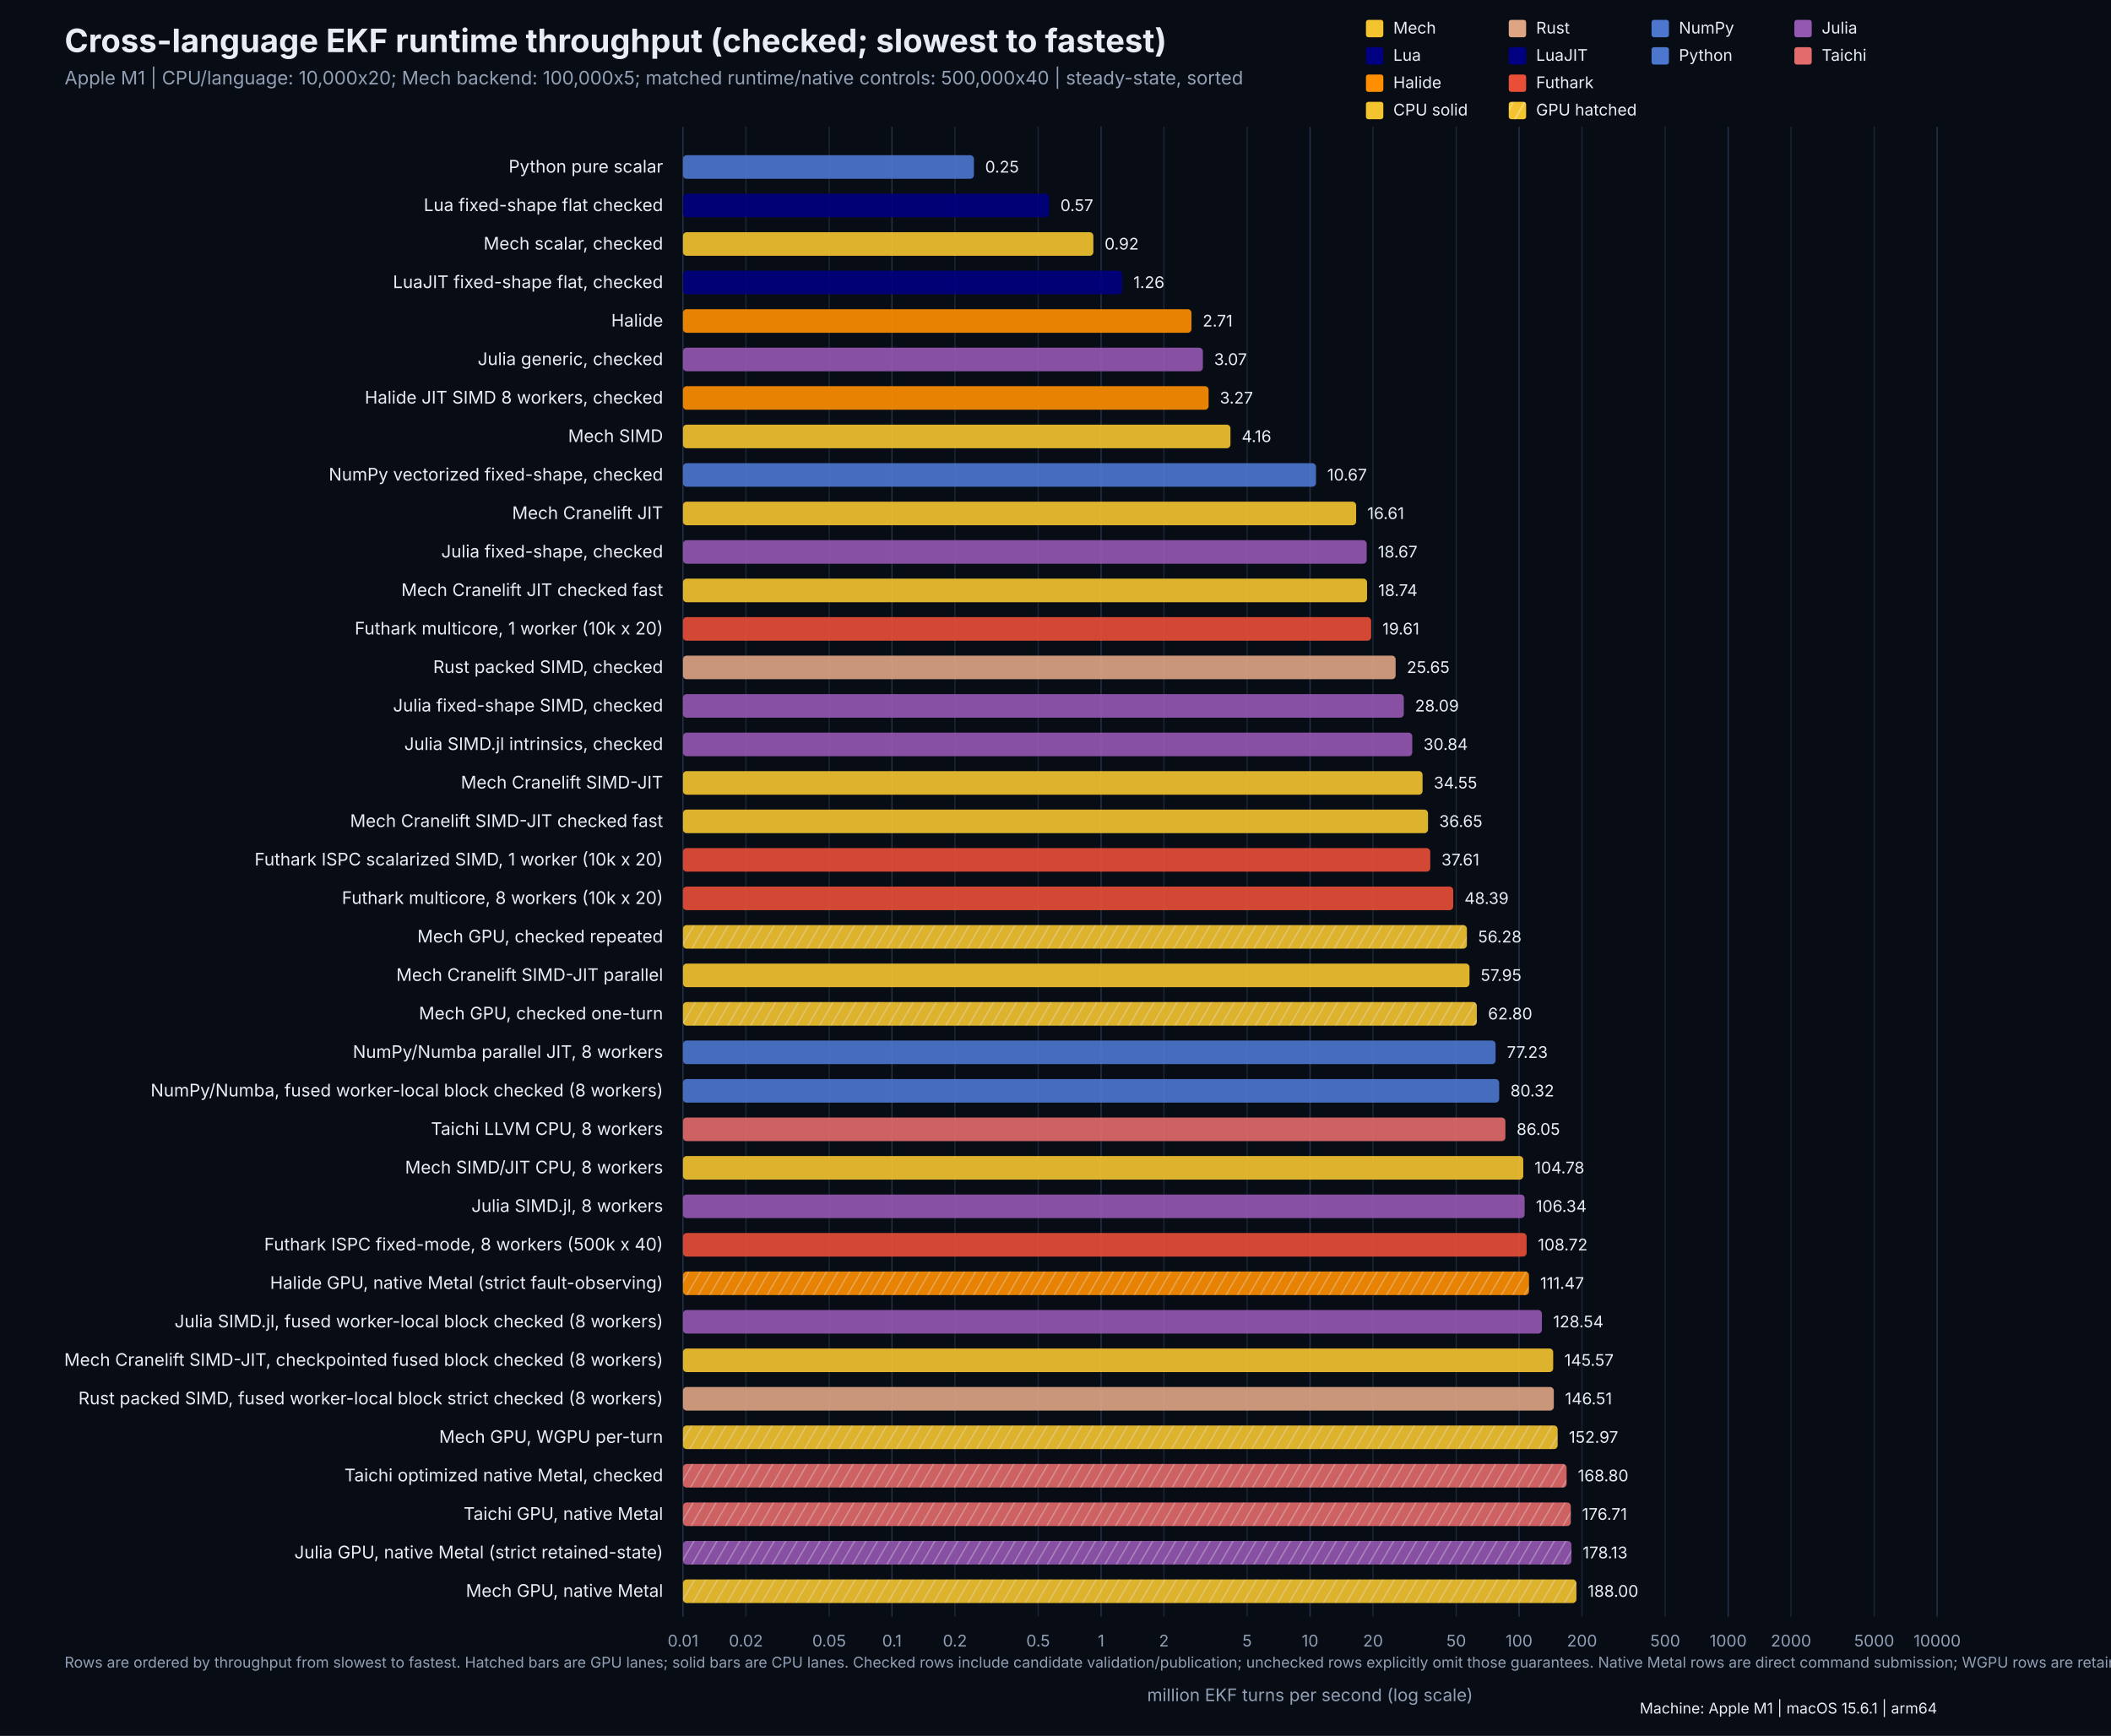
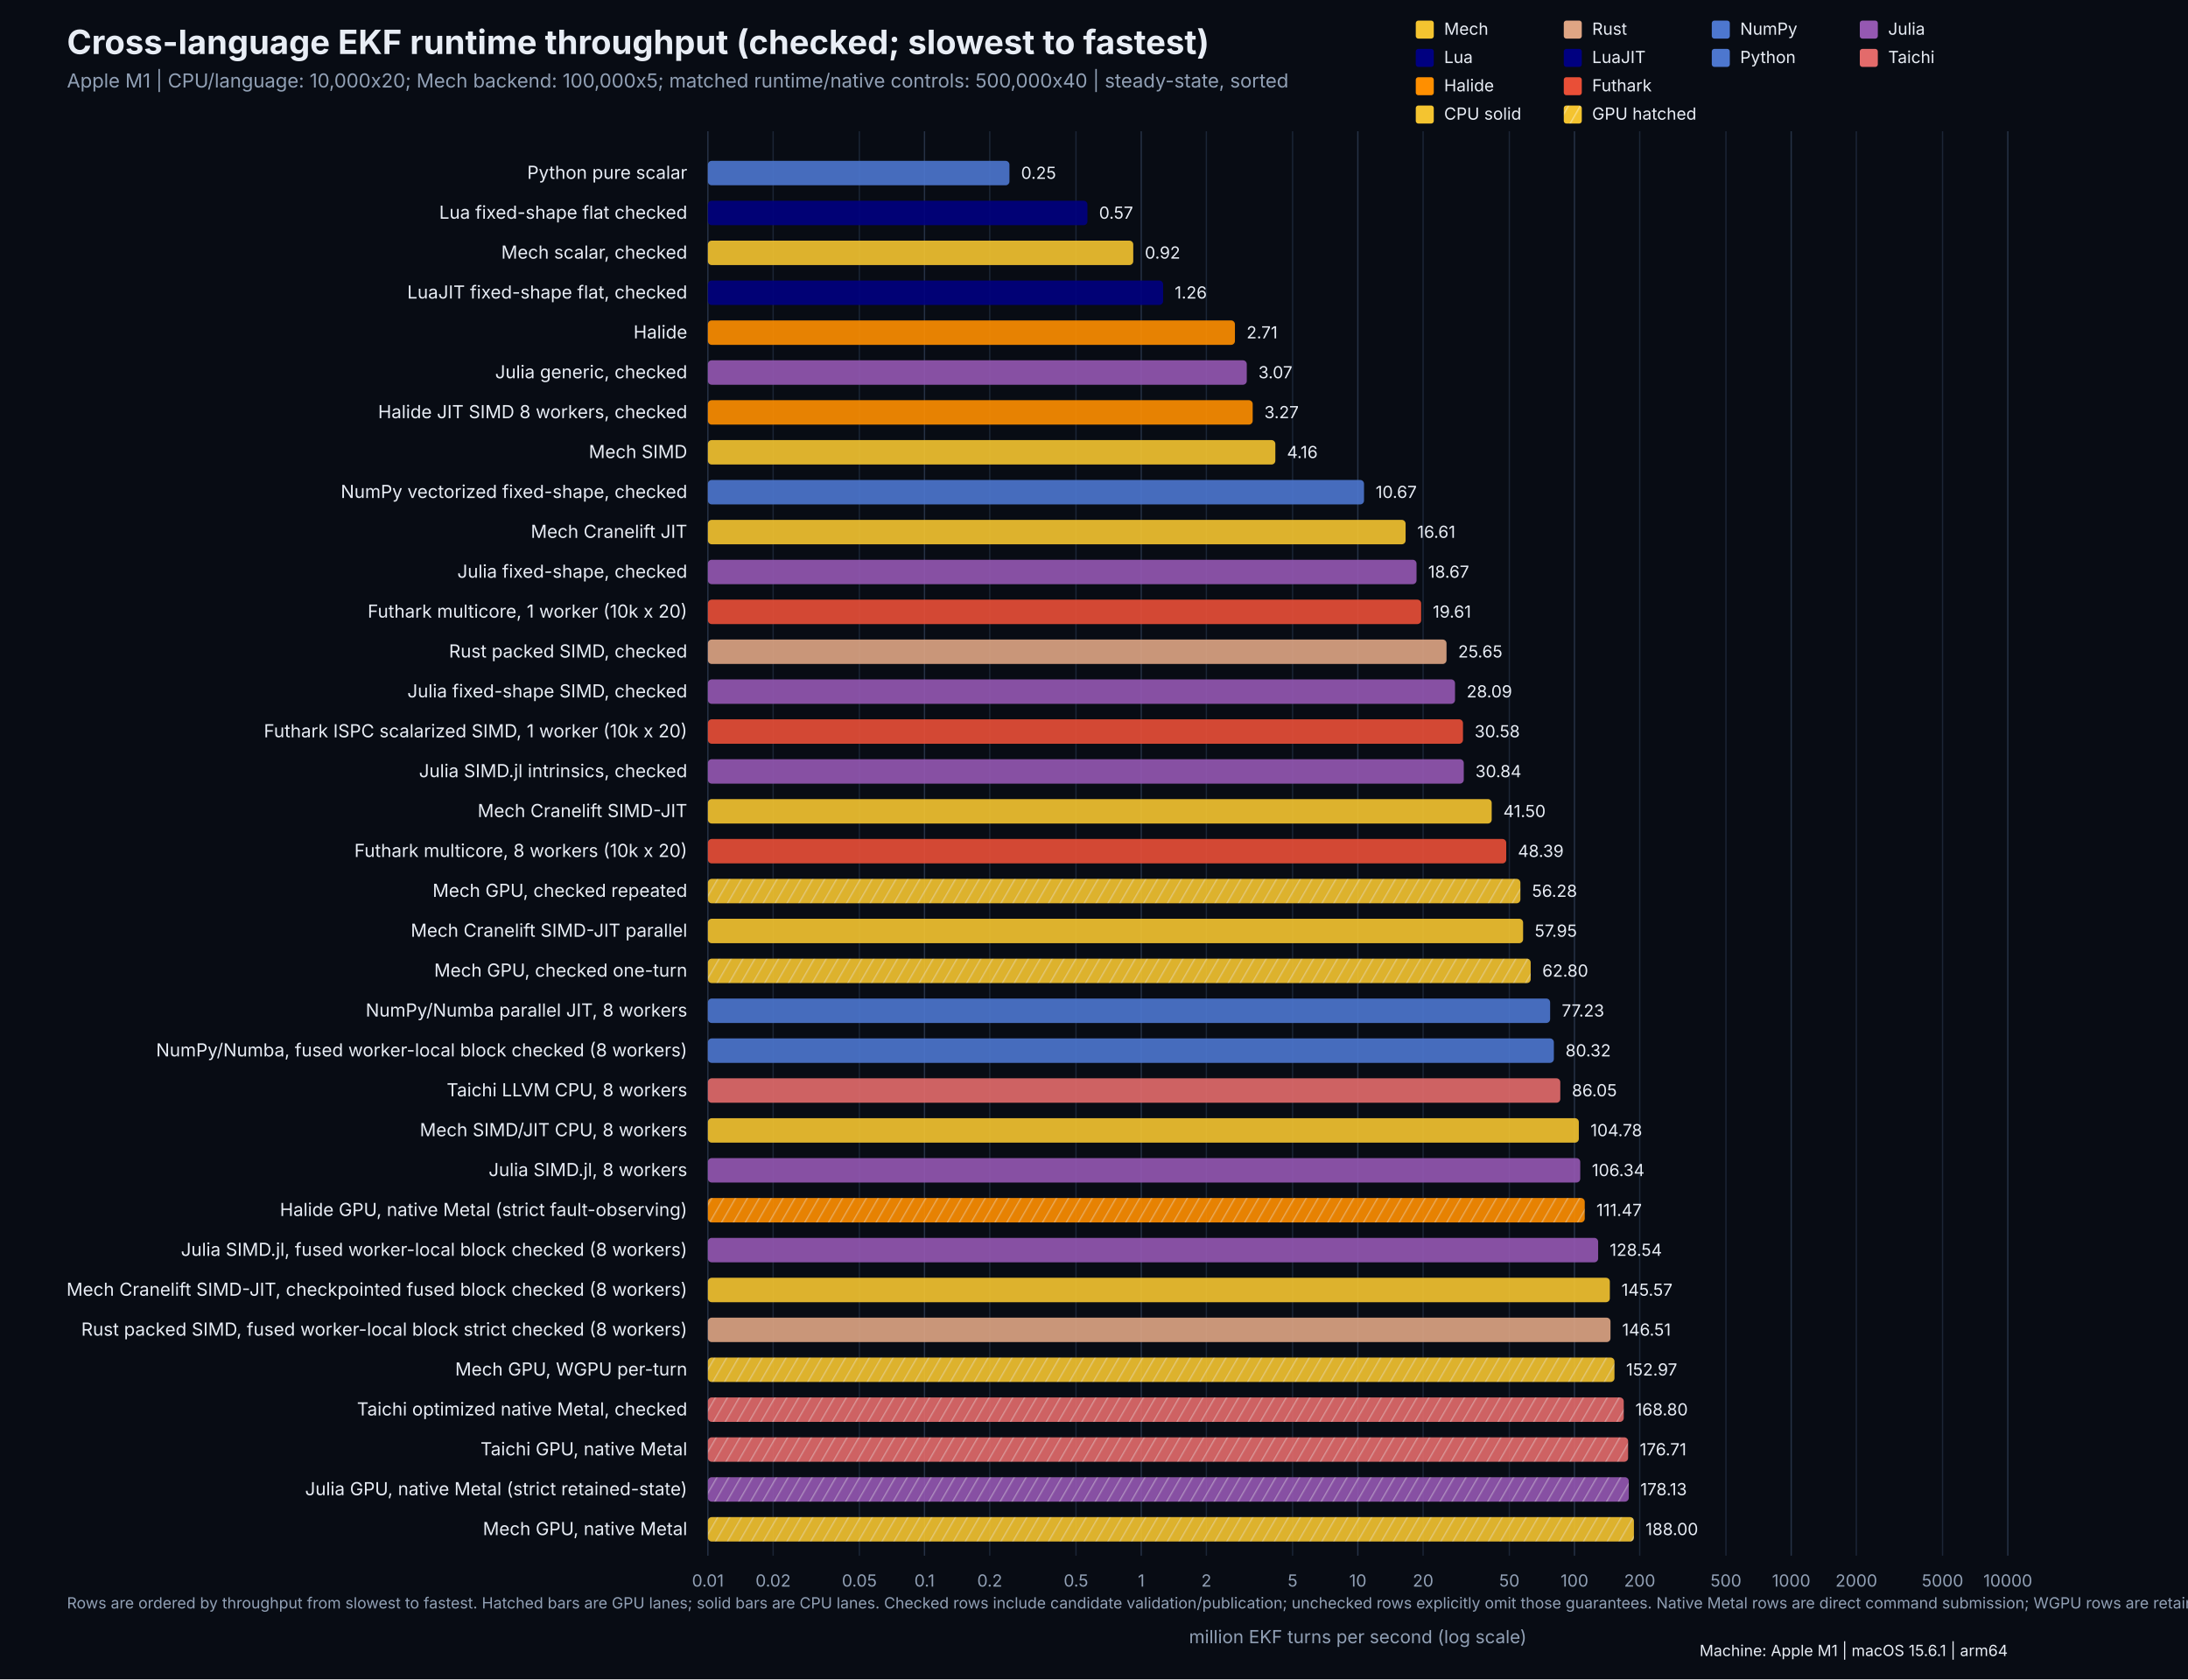
- <svg xmlns="http://www.w3.org/2000/svg" width="1700" height="1398" viewBox="0 0 1700 1398">
+ <svg xmlns="http://www.w3.org/2000/svg" width="1700" height="1305" viewBox="0 0 1700 1305">
  <rect width="100%" height="100%" fill="#080c14" />
  <defs>
    <pattern id="gpu-mech" width="8" height="8" patternUnits="userSpaceOnUse" patternTransform="rotate(30)">
      <rect width="8" height="8" fill="#f4c430" />
      <path d="M0 0V8" stroke="#ffffff" stroke-opacity="0.38" stroke-width="2" />
    </pattern>
    <pattern id="gpu-rust" width="8" height="8" patternUnits="userSpaceOnUse" patternTransform="rotate(30)">
      <rect width="8" height="8" fill="#dea584" />
      <path d="M0 0V8" stroke="#ffffff" stroke-opacity="0.38" stroke-width="2" />
    </pattern>
    <pattern id="gpu-numpy" width="8" height="8" patternUnits="userSpaceOnUse" patternTransform="rotate(30)">
      <rect width="8" height="8" fill="#4d77cf" />
      <path d="M0 0V8" stroke="#ffffff" stroke-opacity="0.38" stroke-width="2" />
    </pattern>
    <pattern id="gpu-julia" width="8" height="8" patternUnits="userSpaceOnUse" patternTransform="rotate(30)">
      <rect width="8" height="8" fill="#9558b2" />
      <path d="M0 0V8" stroke="#ffffff" stroke-opacity="0.38" stroke-width="2" />
    </pattern>
    <pattern id="gpu-lua" width="8" height="8" patternUnits="userSpaceOnUse" patternTransform="rotate(30)">
      <rect width="8" height="8" fill="#000080" />
      <path d="M0 0V8" stroke="#ffffff" stroke-opacity="0.38" stroke-width="2" />
    </pattern>
    <pattern id="gpu-luajit" width="8" height="8" patternUnits="userSpaceOnUse" patternTransform="rotate(30)">
      <rect width="8" height="8" fill="#000080" />
      <path d="M0 0V8" stroke="#ffffff" stroke-opacity="0.38" stroke-width="2" />
    </pattern>
    <pattern id="gpu-python" width="8" height="8" patternUnits="userSpaceOnUse" patternTransform="rotate(30)">
      <rect width="8" height="8" fill="#4d77cf" />
      <path d="M0 0V8" stroke="#ffffff" stroke-opacity="0.38" stroke-width="2" />
    </pattern>
    <pattern id="gpu-taichi" width="8" height="8" patternUnits="userSpaceOnUse" patternTransform="rotate(30)">
      <rect width="8" height="8" fill="#e36b6b" />
      <path d="M0 0V8" stroke="#ffffff" stroke-opacity="0.38" stroke-width="2" />
    </pattern>
    <pattern id="gpu-halide" width="8" height="8" patternUnits="userSpaceOnUse" patternTransform="rotate(30)">
      <rect width="8" height="8" fill="#ff8f00" />
      <path d="M0 0V8" stroke="#ffffff" stroke-opacity="0.38" stroke-width="2" />
    </pattern>
    <pattern id="gpu-futhark" width="8" height="8" patternUnits="userSpaceOnUse" patternTransform="rotate(30)">
      <rect width="8" height="8" fill="#e94f37" />
      <path d="M0 0V8" stroke="#ffffff" stroke-opacity="0.38" stroke-width="2" />
    </pattern>
  </defs>
  <style>text{font-family:-apple-system,BlinkMacSystemFont,"Segoe UI",sans-serif;fill:#e8edf5} .muted{fill:#91a0b5} .grid{stroke:#263246;stroke-width:1} .minor-grid{stroke:#1b2536;stroke-width:1} .axis{fill:#91a0b5;font-size:13px} .label{font-size:14px} .value{font-size:13px;font-variant-numeric:tabular-nums}</style>
  <text x="52" y="42" font-size="26" font-weight="700">Cross-language EKF runtime throughput (checked; slowest to fastest)</text>
  <text x="52" y="68" class="muted" font-size="15">Apple M1 | CPU/language: 10,000x20; Mech backend: 100,000x5; matched runtime/native controls: 500,000x40 | steady-state, sorted</text>
-   <line x1="550.0" y1="102" x2="550.0" y2="1302" class="grid" />
-   <text x="550.0" y="1326" text-anchor="middle" class="axis">0.01</text>
-   <line x1="600.7" y1="102" x2="600.7" y2="1302" class="minor-grid" />
-   <text x="600.7" y="1326" text-anchor="middle" class="axis">0.02</text>
-   <line x1="667.7" y1="102" x2="667.7" y2="1302" class="minor-grid" />
-   <text x="667.7" y="1326" text-anchor="middle" class="axis">0.05</text>
-   <line x1="718.3" y1="102" x2="718.3" y2="1302" class="grid" />
-   <text x="718.3" y="1326" text-anchor="middle" class="axis">0.1</text>
-   <line x1="769.0" y1="102" x2="769.0" y2="1302" class="minor-grid" />
-   <text x="769.0" y="1326" text-anchor="middle" class="axis">0.2</text>
-   <line x1="836.0" y1="102" x2="836.0" y2="1302" class="minor-grid" />
-   <text x="836.0" y="1326" text-anchor="middle" class="axis">0.5</text>
-   <line x1="886.7" y1="102" x2="886.7" y2="1302" class="grid" />
-   <text x="886.7" y="1326" text-anchor="middle" class="axis">1</text>
-   <line x1="937.3" y1="102" x2="937.3" y2="1302" class="minor-grid" />
-   <text x="937.3" y="1326" text-anchor="middle" class="axis">2</text>
-   <line x1="1004.3" y1="102" x2="1004.3" y2="1302" class="minor-grid" />
-   <text x="1004.3" y="1326" text-anchor="middle" class="axis">5</text>
-   <line x1="1055.0" y1="102" x2="1055.0" y2="1302" class="grid" />
-   <text x="1055.0" y="1326" text-anchor="middle" class="axis">10</text>
-   <line x1="1105.7" y1="102" x2="1105.7" y2="1302" class="minor-grid" />
-   <text x="1105.7" y="1326" text-anchor="middle" class="axis">20</text>
-   <line x1="1172.7" y1="102" x2="1172.7" y2="1302" class="minor-grid" />
-   <text x="1172.7" y="1326" text-anchor="middle" class="axis">50</text>
-   <line x1="1223.3" y1="102" x2="1223.3" y2="1302" class="grid" />
-   <text x="1223.3" y="1326" text-anchor="middle" class="axis">100</text>
-   <line x1="1274.0" y1="102" x2="1274.0" y2="1302" class="minor-grid" />
-   <text x="1274.0" y="1326" text-anchor="middle" class="axis">200</text>
-   <line x1="1341.0" y1="102" x2="1341.0" y2="1302" class="minor-grid" />
-   <text x="1341.0" y="1326" text-anchor="middle" class="axis">500</text>
-   <line x1="1391.7" y1="102" x2="1391.7" y2="1302" class="grid" />
-   <text x="1391.7" y="1326" text-anchor="middle" class="axis">1000</text>
-   <line x1="1442.3" y1="102" x2="1442.3" y2="1302" class="minor-grid" />
-   <text x="1442.3" y="1326" text-anchor="middle" class="axis">2000</text>
-   <line x1="1509.3" y1="102" x2="1509.3" y2="1302" class="minor-grid" />
-   <text x="1509.3" y="1326" text-anchor="middle" class="axis">5000</text>
-   <line x1="1560.0" y1="102" x2="1560.0" y2="1302" class="grid" />
-   <text x="1560.0" y="1326" text-anchor="middle" class="axis">10000</text>
-   <text x="1055.0" y="1370" text-anchor="middle" class="muted" font-size="14">million EKF turns per second (log scale)</text>
+   <line x1="550.0" y1="102" x2="550.0" y2="1209" class="grid" />
+   <text x="550.0" y="1233" text-anchor="middle" class="axis">0.01</text>
+   <line x1="600.7" y1="102" x2="600.7" y2="1209" class="minor-grid" />
+   <text x="600.7" y="1233" text-anchor="middle" class="axis">0.02</text>
+   <line x1="667.7" y1="102" x2="667.7" y2="1209" class="minor-grid" />
+   <text x="667.7" y="1233" text-anchor="middle" class="axis">0.05</text>
+   <line x1="718.3" y1="102" x2="718.3" y2="1209" class="grid" />
+   <text x="718.3" y="1233" text-anchor="middle" class="axis">0.1</text>
+   <line x1="769.0" y1="102" x2="769.0" y2="1209" class="minor-grid" />
+   <text x="769.0" y="1233" text-anchor="middle" class="axis">0.2</text>
+   <line x1="836.0" y1="102" x2="836.0" y2="1209" class="minor-grid" />
+   <text x="836.0" y="1233" text-anchor="middle" class="axis">0.5</text>
+   <line x1="886.7" y1="102" x2="886.7" y2="1209" class="grid" />
+   <text x="886.7" y="1233" text-anchor="middle" class="axis">1</text>
+   <line x1="937.3" y1="102" x2="937.3" y2="1209" class="minor-grid" />
+   <text x="937.3" y="1233" text-anchor="middle" class="axis">2</text>
+   <line x1="1004.3" y1="102" x2="1004.3" y2="1209" class="minor-grid" />
+   <text x="1004.3" y="1233" text-anchor="middle" class="axis">5</text>
+   <line x1="1055.0" y1="102" x2="1055.0" y2="1209" class="grid" />
+   <text x="1055.0" y="1233" text-anchor="middle" class="axis">10</text>
+   <line x1="1105.7" y1="102" x2="1105.7" y2="1209" class="minor-grid" />
+   <text x="1105.7" y="1233" text-anchor="middle" class="axis">20</text>
+   <line x1="1172.7" y1="102" x2="1172.7" y2="1209" class="minor-grid" />
+   <text x="1172.7" y="1233" text-anchor="middle" class="axis">50</text>
+   <line x1="1223.3" y1="102" x2="1223.3" y2="1209" class="grid" />
+   <text x="1223.3" y="1233" text-anchor="middle" class="axis">100</text>
+   <line x1="1274.0" y1="102" x2="1274.0" y2="1209" class="minor-grid" />
+   <text x="1274.0" y="1233" text-anchor="middle" class="axis">200</text>
+   <line x1="1341.0" y1="102" x2="1341.0" y2="1209" class="minor-grid" />
+   <text x="1341.0" y="1233" text-anchor="middle" class="axis">500</text>
+   <line x1="1391.7" y1="102" x2="1391.7" y2="1209" class="grid" />
+   <text x="1391.7" y="1233" text-anchor="middle" class="axis">1000</text>
+   <line x1="1442.3" y1="102" x2="1442.3" y2="1209" class="minor-grid" />
+   <text x="1442.3" y="1233" text-anchor="middle" class="axis">2000</text>
+   <line x1="1509.3" y1="102" x2="1509.3" y2="1209" class="minor-grid" />
+   <text x="1509.3" y="1233" text-anchor="middle" class="axis">5000</text>
+   <line x1="1560.0" y1="102" x2="1560.0" y2="1209" class="grid" />
+   <text x="1560.0" y="1233" text-anchor="middle" class="axis">10000</text>
+   <text x="1055.0" y="1277" text-anchor="middle" class="muted" font-size="14">million EKF turns per second (log scale)</text>
  <rect x="1100" y="16" width="14" height="14" rx="2" fill="#f4c430" />
  <text x="1122" y="27" font-size="13">Mech</text>
  <rect x="1215" y="16" width="14" height="14" rx="2" fill="#dea584" />
  <text x="1237" y="27" font-size="13">Rust</text>
  <rect x="1330" y="16" width="14" height="14" rx="2" fill="#4d77cf" />
  <text x="1352" y="27" font-size="13">NumPy</text>
  <rect x="1445" y="16" width="14" height="14" rx="2" fill="#9558b2" />
  <text x="1467" y="27" font-size="13">Julia</text>
  <rect x="1100" y="38" width="14" height="14" rx="2" fill="#000080" />
  <text x="1122" y="49" font-size="13">Lua</text>
  <rect x="1215" y="38" width="14" height="14" rx="2" fill="#000080" />
  <text x="1237" y="49" font-size="13">LuaJIT</text>
  <rect x="1330" y="38" width="14" height="14" rx="2" fill="#4d77cf" />
  <text x="1352" y="49" font-size="13">Python</text>
  <rect x="1445" y="38" width="14" height="14" rx="2" fill="#e36b6b" />
  <text x="1467" y="49" font-size="13">Taichi</text>
  <rect x="1100" y="60" width="14" height="14" rx="2" fill="#ff8f00" />
  <text x="1122" y="71" font-size="13">Halide</text>
  <rect x="1215" y="60" width="14" height="14" rx="2" fill="#e94f37" />
  <text x="1237" y="71" font-size="13">Futhark</text>
  <rect x="1100" y="82" width="14" height="14" rx="2" fill="#f4c430" />
  <text x="1122" y="93" font-size="13">CPU solid</text>
  <rect x="1215" y="82" width="14" height="14" rx="2" fill="url(#gpu-mech)" />
  <text x="1237" y="93" font-size="13">GPU hatched</text>
  <text x="534" y="139" text-anchor="end" class="label">Python pure scalar</text>
  <rect x="550" y="125" width="234.3" height="19" rx="3" fill="#4d77cf" opacity="0.9" />
  <text x="793.3" y="139" class="value">0.25</text>
  <text x="534" y="170" text-anchor="end" class="label">Lua fixed-shape flat checked</text>
  <rect x="550" y="156" width="294.9" height="19" rx="3" fill="#000080" opacity="0.9" />
  <text x="853.9" y="170" class="value">0.57</text>
  <text x="534" y="201" text-anchor="end" class="label">Mech scalar, checked</text>
  <rect x="550" y="187" width="330.5" height="19" rx="3" fill="#f4c430" opacity="0.9" />
  <text x="889.5" y="201" class="value">0.92</text>
  <text x="534" y="232" text-anchor="end" class="label">LuaJIT fixed-shape flat, checked</text>
  <rect x="550" y="218" width="353.7" height="19" rx="3" fill="#000080" opacity="0.9" />
  <text x="912.7" y="232" class="value">1.26</text>
  <text x="534" y="263" text-anchor="end" class="label">Halide</text>
  <rect x="550" y="249" width="409.5" height="19" rx="3" fill="#ff8f00" opacity="0.9" />
  <text x="968.5" y="263" class="value">2.71</text>
  <text x="534" y="294" text-anchor="end" class="label">Julia generic, checked</text>
  <rect x="550" y="280" width="418.7" height="19" rx="3" fill="#9558b2" opacity="0.9" />
  <text x="977.7" y="294" class="value">3.07</text>
  <text x="534" y="325" text-anchor="end" class="label">Halide JIT SIMD 8 workers, checked</text>
  <rect x="550" y="311" width="423.3" height="19" rx="3" fill="#ff8f00" opacity="0.9" />
  <text x="982.3" y="325" class="value">3.27</text>
  <text x="534" y="356" text-anchor="end" class="label">Mech SIMD</text>
  <rect x="550" y="342" width="440.9" height="19" rx="3" fill="#f4c430" opacity="0.9" />
  <text x="999.9" y="356" class="value">4.16</text>
  <text x="534" y="387" text-anchor="end" class="label">NumPy vectorized fixed-shape, checked</text>
  <rect x="550" y="373" width="509.8" height="19" rx="3" fill="#4d77cf" opacity="0.9" />
  <text x="1068.8" y="387" class="value">10.67</text>
  <text x="534" y="418" text-anchor="end" class="label">Mech Cranelift JIT</text>
  <rect x="550" y="404" width="542.1" height="19" rx="3" fill="#f4c430" opacity="0.9" />
  <text x="1101.1" y="418" class="value">16.61</text>
  <text x="534" y="449" text-anchor="end" class="label">Julia fixed-shape, checked</text>
  <rect x="550" y="435" width="550.6" height="19" rx="3" fill="#9558b2" opacity="0.9" />
  <text x="1109.6" y="449" class="value">18.67</text>
-   <text x="534" y="480" text-anchor="end" class="label">Mech Cranelift JIT checked fast</text>
-   <rect x="550" y="466" width="550.9" height="19" rx="3" fill="#f4c430" opacity="0.9" />
-   <text x="1109.9" y="480" class="value">18.74</text>
-   <text x="534" y="511" text-anchor="end" class="label">Futhark multicore, 1 worker (10k x 20)</text>
-   <rect x="550" y="497" width="554.2" height="19" rx="3" fill="#e94f37" opacity="0.9" />
-   <text x="1113.2" y="511" class="value">19.61</text>
-   <text x="534" y="542" text-anchor="end" class="label">Rust packed SIMD, checked</text>
-   <rect x="550" y="528" width="573.9" height="19" rx="3" fill="#dea584" opacity="0.9" />
-   <text x="1132.9" y="542" class="value">25.65</text>
-   <text x="534" y="573" text-anchor="end" class="label">Julia fixed-shape SIMD, checked</text>
-   <rect x="550" y="559" width="580.5" height="19" rx="3" fill="#9558b2" opacity="0.9" />
-   <text x="1139.5" y="573" class="value">28.09</text>
+   <text x="534" y="480" text-anchor="end" class="label">Futhark multicore, 1 worker (10k x 20)</text>
+   <rect x="550" y="466" width="554.2" height="19" rx="3" fill="#e94f37" opacity="0.9" />
+   <text x="1113.2" y="480" class="value">19.61</text>
+   <text x="534" y="511" text-anchor="end" class="label">Rust packed SIMD, checked</text>
+   <rect x="550" y="497" width="573.9" height="19" rx="3" fill="#dea584" opacity="0.9" />
+   <text x="1132.9" y="511" class="value">25.65</text>
+   <text x="534" y="542" text-anchor="end" class="label">Julia fixed-shape SIMD, checked</text>
+   <rect x="550" y="528" width="580.5" height="19" rx="3" fill="#9558b2" opacity="0.9" />
+   <text x="1139.5" y="542" class="value">28.09</text>
+   <text x="534" y="573" text-anchor="end" class="label">Futhark ISPC scalarized SIMD, 1 worker (10k x 20)</text>
+   <rect x="550" y="559" width="586.7" height="19" rx="3" fill="#e94f37" opacity="0.9" />
+   <text x="1145.7" y="573" class="value">30.58</text>
  <text x="534" y="604" text-anchor="end" class="label">Julia SIMD.jl intrinsics, checked</text>
  <rect x="550" y="590" width="587.3" height="19" rx="3" fill="#9558b2" opacity="0.9" />
  <text x="1146.3" y="604" class="value">30.84</text>
  <text x="534" y="635" text-anchor="end" class="label">Mech Cranelift SIMD-JIT</text>
-   <rect x="550" y="621" width="595.6" height="19" rx="3" fill="#f4c430" opacity="0.9" />
-   <text x="1154.6" y="635" class="value">34.55</text>
-   <text x="534" y="666" text-anchor="end" class="label">Mech Cranelift SIMD-JIT checked fast</text>
-   <rect x="550" y="652" width="600.0" height="19" rx="3" fill="#f4c430" opacity="0.9" />
-   <text x="1159.0" y="666" class="value">36.65</text>
-   <text x="534" y="697" text-anchor="end" class="label">Futhark ISPC scalarized SIMD, 1 worker (10k x 20)</text>
-   <rect x="550" y="683" width="601.8" height="19" rx="3" fill="#e94f37" opacity="0.9" />
-   <text x="1160.8" y="697" class="value">37.61</text>
-   <text x="534" y="728" text-anchor="end" class="label">Futhark multicore, 8 workers (10k x 20)</text>
-   <rect x="550" y="714" width="620.3" height="19" rx="3" fill="#e94f37" opacity="0.9" />
-   <text x="1179.3" y="728" class="value">48.39</text>
-   <text x="534" y="759" text-anchor="end" class="label">Mech GPU, checked repeated</text>
-   <rect x="550" y="745" width="631.3" height="19" rx="3" fill="url(#gpu-mech)" opacity="0.9" />
-   <text x="1190.3" y="759" class="value">56.28</text>
-   <text x="534" y="790" text-anchor="end" class="label">Mech Cranelift SIMD-JIT parallel</text>
-   <rect x="550" y="776" width="633.4" height="19" rx="3" fill="#f4c430" opacity="0.9" />
-   <text x="1192.4" y="790" class="value">57.95</text>
-   <text x="534" y="821" text-anchor="end" class="label">Mech GPU, checked one-turn</text>
-   <rect x="550" y="807" width="639.3" height="19" rx="3" fill="url(#gpu-mech)" opacity="0.9" />
-   <text x="1198.3" y="821" class="value">62.80</text>
-   <text x="534" y="852" text-anchor="end" class="label">NumPy/Numba parallel JIT, 8 workers</text>
-   <rect x="550" y="838" width="654.4" height="19" rx="3" fill="#4d77cf" opacity="0.9" />
-   <text x="1213.4" y="852" class="value">77.23</text>
-   <text x="534" y="883" text-anchor="end" class="label">NumPy/Numba, fused worker-local block checked (8 workers)</text>
-   <rect x="550" y="869" width="657.3" height="19" rx="3" fill="#4d77cf" opacity="0.9" />
-   <text x="1216.3" y="883" class="value">80.32</text>
-   <text x="534" y="914" text-anchor="end" class="label">Taichi LLVM CPU, 8 workers</text>
-   <rect x="550" y="900" width="662.3" height="19" rx="3" fill="#e36b6b" opacity="0.9" />
-   <text x="1221.3" y="914" class="value">86.05</text>
-   <text x="534" y="945" text-anchor="end" class="label">Mech SIMD/JIT CPU, 8 workers</text>
-   <rect x="550" y="931" width="676.7" height="19" rx="3" fill="#f4c430" opacity="0.9" />
-   <text x="1235.7" y="945" class="value">104.78</text>
-   <text x="534" y="976" text-anchor="end" class="label">Julia SIMD.jl, 8 workers</text>
-   <rect x="550" y="962" width="677.8" height="19" rx="3" fill="#9558b2" opacity="0.9" />
-   <text x="1236.8" y="976" class="value">106.34</text>
-   <text x="534" y="1007" text-anchor="end" class="label">Futhark ISPC fixed-mode, 8 workers (500k x 40)</text>
-   <rect x="550" y="993" width="679.4" height="19" rx="3" fill="#e94f37" opacity="0.9" />
-   <text x="1238.4" y="1007" class="value">108.72</text>
-   <text x="534" y="1038" text-anchor="end" class="label">Halide GPU, native Metal (strict fault-observing)</text>
-   <rect x="550" y="1024" width="681.3" height="19" rx="3" fill="url(#gpu-halide)" opacity="0.9" />
-   <text x="1240.3" y="1038" class="value">111.47</text>
-   <text x="534" y="1069" text-anchor="end" class="label">Julia SIMD.jl, fused worker-local block checked (8 workers)</text>
-   <rect x="550" y="1055" width="691.7" height="19" rx="3" fill="#9558b2" opacity="0.9" />
-   <text x="1250.7" y="1069" class="value">128.54</text>
-   <text x="534" y="1100" text-anchor="end" class="label">Mech Cranelift SIMD-JIT, checkpointed fused block checked (8 workers)</text>
-   <rect x="550" y="1086" width="700.8" height="19" rx="3" fill="#f4c430" opacity="0.9" />
-   <text x="1259.8" y="1100" class="value">145.57</text>
-   <text x="534" y="1131" text-anchor="end" class="label">Rust packed SIMD, fused worker-local block strict checked (8 workers)</text>
-   <rect x="550" y="1117" width="701.3" height="19" rx="3" fill="#dea584" opacity="0.9" />
-   <text x="1260.3" y="1131" class="value">146.51</text>
-   <text x="534" y="1162" text-anchor="end" class="label">Mech GPU, WGPU per-turn</text>
-   <rect x="550" y="1148" width="704.4" height="19" rx="3" fill="url(#gpu-mech)" opacity="0.9" />
-   <text x="1263.4" y="1162" class="value">152.97</text>
-   <text x="534" y="1193" text-anchor="end" class="label">Taichi optimized native Metal, checked</text>
-   <rect x="550" y="1179" width="711.6" height="19" rx="3" fill="url(#gpu-taichi)" opacity="0.9" />
-   <text x="1270.6" y="1193" class="value">168.80</text>
-   <text x="534" y="1224" text-anchor="end" class="label">Taichi GPU, native Metal</text>
-   <rect x="550" y="1210" width="715.0" height="19" rx="3" fill="url(#gpu-taichi)" opacity="0.9" />
-   <text x="1274.0" y="1224" class="value">176.71</text>
-   <text x="534" y="1255" text-anchor="end" class="label">Julia GPU, native Metal (strict retained-state)</text>
-   <rect x="550" y="1241" width="715.5" height="19" rx="3" fill="url(#gpu-julia)" opacity="0.9" />
-   <text x="1274.5" y="1255" class="value">178.13</text>
-   <text x="534" y="1286" text-anchor="end" class="label">Mech GPU, native Metal</text>
-   <rect x="550" y="1272" width="719.5" height="19" rx="3" fill="url(#gpu-mech)" opacity="0.9" />
-   <text x="1278.5" y="1286" class="value">188.00</text>
-   <text x="52" y="1343" class="muted" font-size="12">Rows are ordered by throughput from slowest to fastest. Hatched bars are GPU lanes; solid bars are CPU lanes. Checked rows include candidate validation/publication; unchecked rows explicitly omit those guarantees. Native Metal rows are direct command submission; WGPU rows are retained as a portable transport control. Futhark multicore rows show worker count explicitly; only the 1-worker row is a single-core comparison. Compilation, allocation, warmup, and final readback are excluded from the timed region.</text>
-   <text x="1560" y="1380" text-anchor="end" fill="#91a0b5" font-size="12">Machine: Apple M1 | macOS 15.6.1 | arm64</text>
+   <rect x="550" y="621" width="609.0" height="19" rx="3" fill="#f4c430" opacity="0.9" />
+   <text x="1168.0" y="635" class="value">41.50</text>
+   <text x="534" y="666" text-anchor="end" class="label">Futhark multicore, 8 workers (10k x 20)</text>
+   <rect x="550" y="652" width="620.3" height="19" rx="3" fill="#e94f37" opacity="0.9" />
+   <text x="1179.3" y="666" class="value">48.39</text>
+   <text x="534" y="697" text-anchor="end" class="label">Mech GPU, checked repeated</text>
+   <rect x="550" y="683" width="631.3" height="19" rx="3" fill="url(#gpu-mech)" opacity="0.9" />
+   <text x="1190.3" y="697" class="value">56.28</text>
+   <text x="534" y="728" text-anchor="end" class="label">Mech Cranelift SIMD-JIT parallel</text>
+   <rect x="550" y="714" width="633.4" height="19" rx="3" fill="#f4c430" opacity="0.9" />
+   <text x="1192.4" y="728" class="value">57.95</text>
+   <text x="534" y="759" text-anchor="end" class="label">Mech GPU, checked one-turn</text>
+   <rect x="550" y="745" width="639.3" height="19" rx="3" fill="url(#gpu-mech)" opacity="0.9" />
+   <text x="1198.3" y="759" class="value">62.80</text>
+   <text x="534" y="790" text-anchor="end" class="label">NumPy/Numba parallel JIT, 8 workers</text>
+   <rect x="550" y="776" width="654.4" height="19" rx="3" fill="#4d77cf" opacity="0.9" />
+   <text x="1213.4" y="790" class="value">77.23</text>
+   <text x="534" y="821" text-anchor="end" class="label">NumPy/Numba, fused worker-local block checked (8 workers)</text>
+   <rect x="550" y="807" width="657.3" height="19" rx="3" fill="#4d77cf" opacity="0.9" />
+   <text x="1216.3" y="821" class="value">80.32</text>
+   <text x="534" y="852" text-anchor="end" class="label">Taichi LLVM CPU, 8 workers</text>
+   <rect x="550" y="838" width="662.3" height="19" rx="3" fill="#e36b6b" opacity="0.9" />
+   <text x="1221.3" y="852" class="value">86.05</text>
+   <text x="534" y="883" text-anchor="end" class="label">Mech SIMD/JIT CPU, 8 workers</text>
+   <rect x="550" y="869" width="676.7" height="19" rx="3" fill="#f4c430" opacity="0.9" />
+   <text x="1235.7" y="883" class="value">104.78</text>
+   <text x="534" y="914" text-anchor="end" class="label">Julia SIMD.jl, 8 workers</text>
+   <rect x="550" y="900" width="677.8" height="19" rx="3" fill="#9558b2" opacity="0.9" />
+   <text x="1236.8" y="914" class="value">106.34</text>
+   <text x="534" y="945" text-anchor="end" class="label">Halide GPU, native Metal (strict fault-observing)</text>
+   <rect x="550" y="931" width="681.3" height="19" rx="3" fill="url(#gpu-halide)" opacity="0.9" />
+   <text x="1240.3" y="945" class="value">111.47</text>
+   <text x="534" y="976" text-anchor="end" class="label">Julia SIMD.jl, fused worker-local block checked (8 workers)</text>
+   <rect x="550" y="962" width="691.7" height="19" rx="3" fill="#9558b2" opacity="0.9" />
+   <text x="1250.7" y="976" class="value">128.54</text>
+   <text x="534" y="1007" text-anchor="end" class="label">Mech Cranelift SIMD-JIT, checkpointed fused block checked (8 workers)</text>
+   <rect x="550" y="993" width="700.8" height="19" rx="3" fill="#f4c430" opacity="0.9" />
+   <text x="1259.8" y="1007" class="value">145.57</text>
+   <text x="534" y="1038" text-anchor="end" class="label">Rust packed SIMD, fused worker-local block strict checked (8 workers)</text>
+   <rect x="550" y="1024" width="701.3" height="19" rx="3" fill="#dea584" opacity="0.9" />
+   <text x="1260.3" y="1038" class="value">146.51</text>
+   <text x="534" y="1069" text-anchor="end" class="label">Mech GPU, WGPU per-turn</text>
+   <rect x="550" y="1055" width="704.4" height="19" rx="3" fill="url(#gpu-mech)" opacity="0.9" />
+   <text x="1263.4" y="1069" class="value">152.97</text>
+   <text x="534" y="1100" text-anchor="end" class="label">Taichi optimized native Metal, checked</text>
+   <rect x="550" y="1086" width="711.6" height="19" rx="3" fill="url(#gpu-taichi)" opacity="0.9" />
+   <text x="1270.6" y="1100" class="value">168.80</text>
+   <text x="534" y="1131" text-anchor="end" class="label">Taichi GPU, native Metal</text>
+   <rect x="550" y="1117" width="715.0" height="19" rx="3" fill="url(#gpu-taichi)" opacity="0.9" />
+   <text x="1274.0" y="1131" class="value">176.71</text>
+   <text x="534" y="1162" text-anchor="end" class="label">Julia GPU, native Metal (strict retained-state)</text>
+   <rect x="550" y="1148" width="715.5" height="19" rx="3" fill="url(#gpu-julia)" opacity="0.9" />
+   <text x="1274.5" y="1162" class="value">178.13</text>
+   <text x="534" y="1193" text-anchor="end" class="label">Mech GPU, native Metal</text>
+   <rect x="550" y="1179" width="719.5" height="19" rx="3" fill="url(#gpu-mech)" opacity="0.9" />
+   <text x="1278.5" y="1193" class="value">188.00</text>
+   <text x="52" y="1250" class="muted" font-size="12">Rows are ordered by throughput from slowest to fastest. Hatched bars are GPU lanes; solid bars are CPU lanes. Checked rows include candidate validation/publication; unchecked rows explicitly omit those guarantees. Native Metal rows are direct command submission; WGPU rows are retained as a portable transport control. Futhark multicore rows show worker count explicitly; only the 1-worker row is a single-core comparison. Compilation, allocation, warmup, and final readback are excluded from the timed region.</text>
+   <text x="1560" y="1287" text-anchor="end" fill="#91a0b5" font-size="12">Machine: Apple M1 | macOS 15.6.1 | arm64</text>
</svg>
